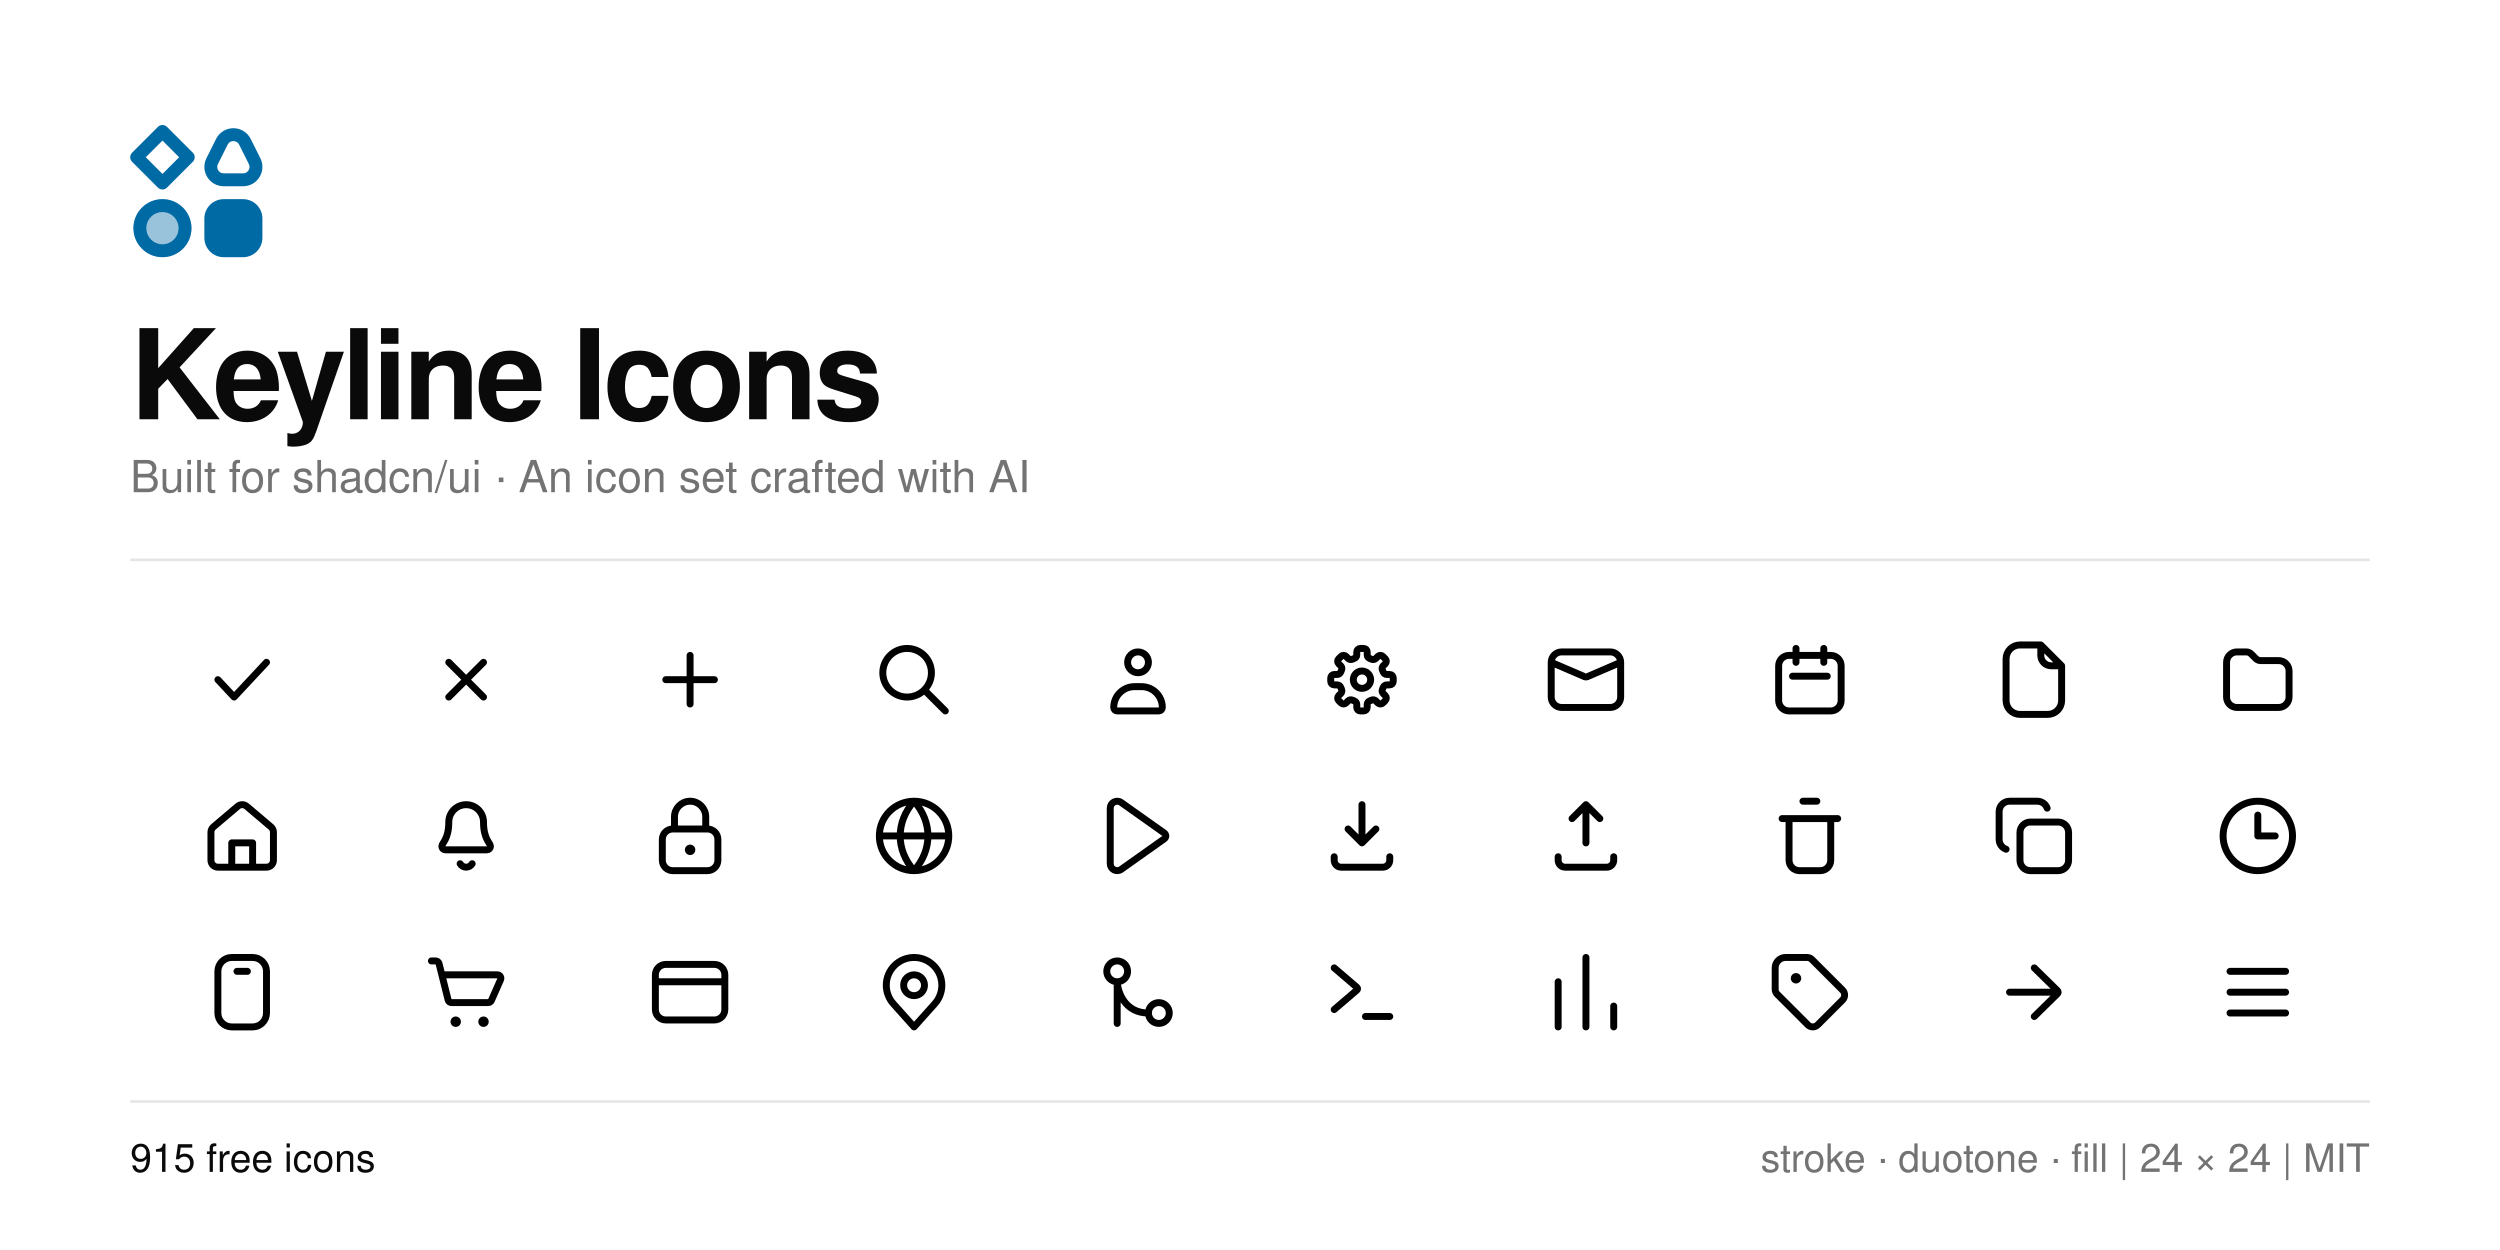
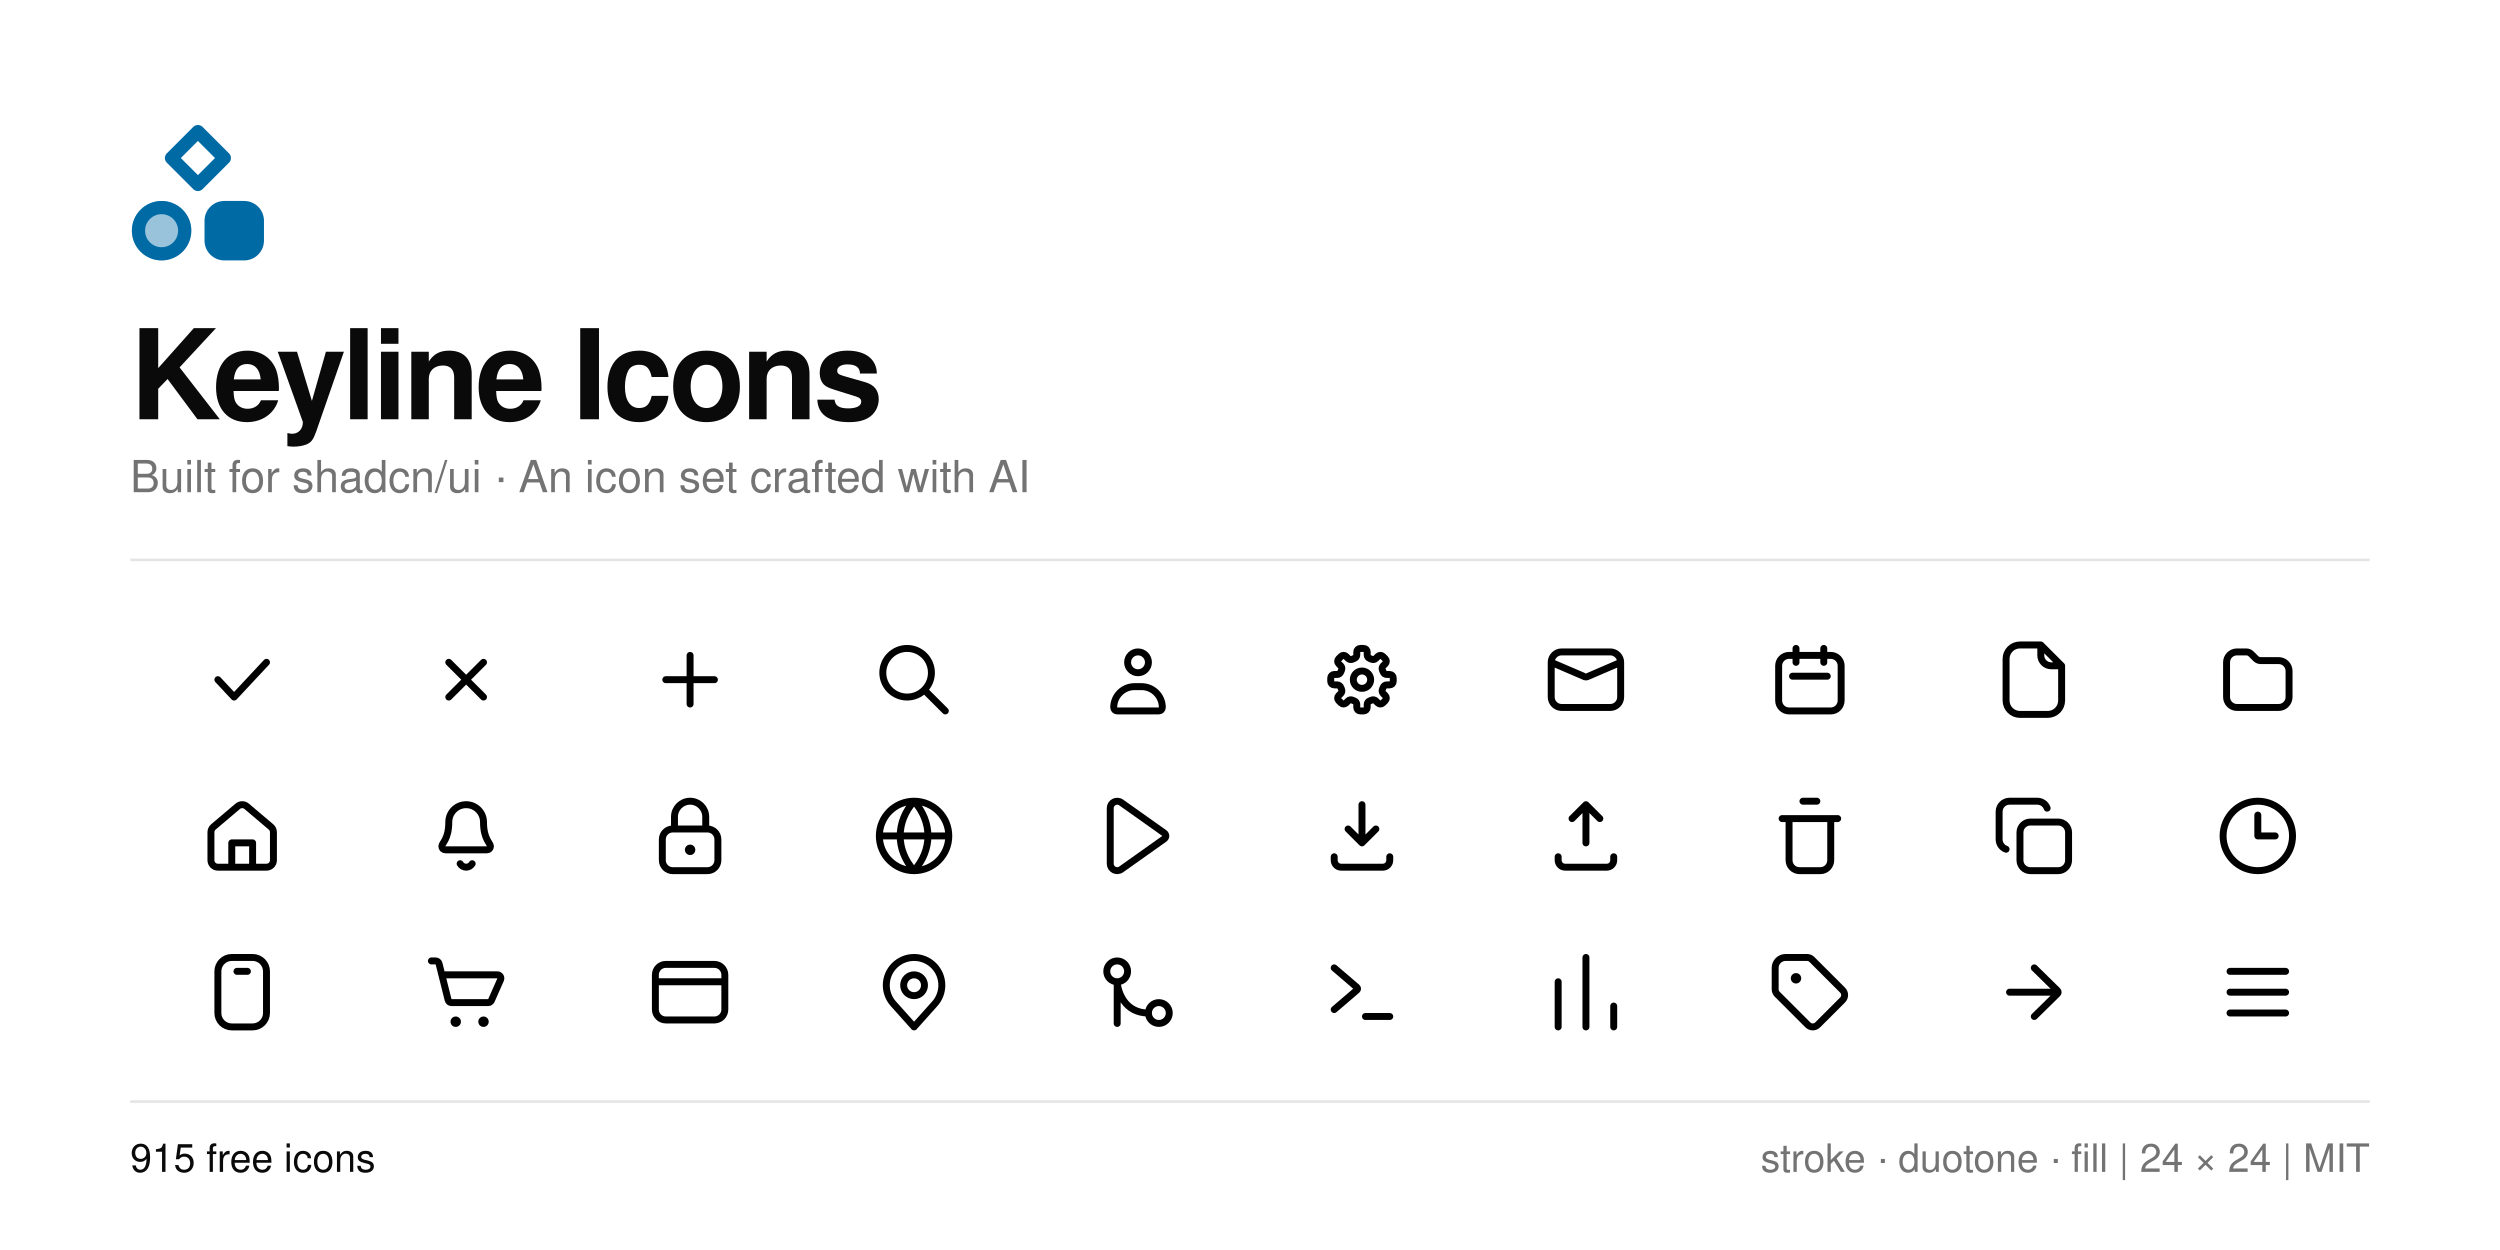
<svg xmlns="http://www.w3.org/2000/svg" width="1920" height="960" viewBox="0 0 1920 960">
  <rect width="1920" height="960" fill="#ffffff" />
-   <g transform="translate(100 96) scale(4.952381) translate(-1.5 -1.5)" color="#006aa5">
-     <path d="M6.5 2.5L10.5 6.5L6.5 10.5L2.5 6.5Z" fill="none" stroke="currentColor" stroke-width="2" stroke-linecap="butt" stroke-linejoin="round" />
-     <path d="M10.212 4.106 C10.949 2.631 13.053 2.631 13.79 4.106 L15.288 7.104 C15.953 8.434 14.986 9.998 13.499 9.998 L10.503 9.998 C9.016 9.998 8.049 8.434 8.713 7.104 L10.212 4.106 Z" transform="translate(5.5 0)" fill="none" stroke="currentColor" stroke-width="2" stroke-linecap="round" stroke-linejoin="round" />
+   <g transform="translate(100 96) scale(5.073171) translate(-1.75 -1.5)" color="#006aa5">
+     <path d="M12 2.5L16 6.5L12 10.5L8 6.5Z" fill="none" stroke="currentColor" stroke-width="2" stroke-linecap="butt" stroke-linejoin="round" />
    <path d="M6.5 13C8.985 13 11 15.015 11 17.5C11 19.985 8.985 22 6.5 22C4.015 22 2 19.985 2 17.5C2 15.015 4.015 13 6.5 13Z" fill="currentColor" fill-opacity="0.4" />
    <path d="M10 17.5C10 19.433 8.433 21 6.5 21C4.567 21 3 19.433 3 17.5C3 15.567 4.567 14 6.5 14C8.433 14 10 15.567 10 17.5Z" fill="none" stroke="currentColor" stroke-width="2" stroke-linecap="round" stroke-linejoin="round" />
    <path d="M19 13C20.657 13 22 14.343 22 16L22 19C22 20.657 20.657 22 19 22L16 22C14.343 22 13 20.657 13 19L13 16C13 14.343 14.343 13 16 13L19 13Z" fill="currentColor" />
  </g>
  <text x="100" y="322" font-family="-apple-system, BlinkMacSystemFont, 'Segoe UI', Helvetica, Arial, sans-serif" font-size="96" font-weight="600" letter-spacing="-3" fill="#0a0a0a">Keyline Icons</text>
  <text x="100" y="378" font-family="-apple-system, BlinkMacSystemFont, 'Segoe UI', Helvetica, Arial, sans-serif" font-size="34" fill="#737373">Built for shadcn/ui · An icon set crafted with AI</text>
  <line x1="100" y1="430" x2="1820" y2="430" stroke="#e5e5e5" stroke-width="2" />
  <g fill="none" stroke="#0a0a0a">
    <g transform="translate(154.00 490) scale(2.666667)" fill="none" stroke="currentColor" stroke-width="2" stroke-linecap="round" stroke-linejoin="round">
      <path d="M5 12L9.667 17L19 7" />
    </g>
    <g transform="translate(326.00 490) scale(2.666667)" fill="none" stroke="currentColor" stroke-width="2" stroke-linecap="round" stroke-linejoin="round">
      <path d="M7 7L17 17M17 7L7 17" />
    </g>
    <g transform="translate(498.00 490) scale(2.666667)" fill="none" stroke="currentColor" stroke-width="2" stroke-linecap="round" stroke-linejoin="round">
      <path d="M5 12H19M11.995 19.005V5.005" />
    </g>
    <g transform="translate(670.00 490) scale(2.666667)" fill="none" stroke="currentColor" stroke-width="2" stroke-linecap="round" stroke-linejoin="round">
      <path d="M17 10C17 13.866 13.866 17 10 17C6.134 17 3 13.866 3 10C3 6.134 6.134 3 10 3C13.866 3 17 6.134 17 10ZM15 15L21 21" />
    </g>
    <g transform="translate(842.00 490) scale(2.666667)" fill="none" stroke="currentColor" stroke-width="2" stroke-linecap="round" stroke-linejoin="round">
      <path d="M11 14H13C16.314 14 19 16.686 19 20C19 20.552 18.552 21 18 21H6C5.448 21 5 20.552 5 20C5 16.686 7.686 14 11 14ZM12 4C13.657 4 15 5.343 15 7C15 8.657 13.657 10 12 10C10.343 10 9 8.657 9 7C9 5.343 10.343 4 12 4Z" />
    </g>
    <g transform="translate(1014.00 490) scale(2.666667)" fill="none" stroke="currentColor" stroke-width="2" stroke-linecap="round" stroke-linejoin="round">
      <path d="M13.5 4.885C13.5 5.348 13.822 5.743 14.257 5.904C14.412 5.962 14.565 6.025 14.714 6.093C15.136 6.287 15.643 6.235 15.971 5.908L16.597 5.282C16.987 4.892 17.62 4.892 18.011 5.282L18.718 5.989C19.108 6.38 19.108 7.013 18.717 7.403L18.092 8.028C17.764 8.356 17.712 8.864 17.906 9.285C17.975 9.435 18.038 9.587 18.096 9.743C18.257 10.178 18.652 10.5 19.116 10.5L20 10.5C20.552 10.5 21 10.948 21 11.5L21 12.5C21 13.052 20.552 13.5 20 13.5L19.116 13.5C18.652 13.5 18.257 13.822 18.096 14.257C18.038 14.412 17.975 14.565 17.906 14.714C17.712 15.136 17.764 15.643 18.092 15.971L18.718 16.597C19.108 16.987 19.108 17.62 18.718 18.011L18.011 18.718C17.62 19.108 16.987 19.108 16.597 18.718L15.971 18.092C15.643 17.764 15.136 17.712 14.714 17.906C14.565 17.974 14.412 18.038 14.257 18.095C13.822 18.256 13.5 18.651 13.5 19.114L13.5 20C13.5 20.552 13.052 21 12.5 21L11.5 21C10.948 21 10.5 20.552 10.5 20L10.5 19.114C10.5 18.651 10.178 18.256 9.743 18.095C9.587 18.038 9.435 17.975 9.285 17.906C8.864 17.712 8.356 17.764 8.028 18.092L7.403 18.717C7.013 19.108 6.38 19.108 5.989 18.718L5.282 18.011C4.892 17.62 4.892 16.987 5.282 16.597L5.908 15.971C6.235 15.643 6.287 15.136 6.093 14.714C6.025 14.565 5.962 14.412 5.904 14.257C5.743 13.822 5.348 13.5 4.885 13.5L4 13.5C3.448 13.5 3 13.052 3 12.5L3 11.5C3 10.948 3.448 10.5 4 10.5L4.885 10.5C5.348 10.5 5.743 10.178 5.904 9.743C5.961 9.587 6.024 9.435 6.093 9.285C6.287 8.864 6.235 8.356 5.907 8.028L5.282 7.403C4.892 7.013 4.892 6.38 5.282 5.989L5.989 5.282C6.38 4.892 7.013 4.892 7.403 5.282L8.028 5.907C8.356 6.235 8.864 6.287 9.285 6.093C9.435 6.024 9.587 5.961 9.743 5.904C10.178 5.743 10.5 5.348 10.5 4.885L10.5 4C10.5 3.448 10.948 3 11.5 3L12.5 3C13.052 3 13.5 3.448 13.5 4L13.5 4.885ZM12 9.5C13.381 9.5 14.5 10.619 14.5 12C14.5 13.381 13.381 14.5 12 14.5C10.619 14.5 9.5 13.381 9.5 12C9.5 10.619 10.619 9.5 12 9.5Z" />
    </g>
    <g transform="translate(1186.00 490) scale(2.666667)" fill="none" stroke="currentColor" stroke-width="2" stroke-linecap="round" stroke-linejoin="round">
      <path d="M5 4H19C20.657 4 22 5.343 22 7V17C22 18.657 20.657 20 19 20H5C3.343 20 2 18.657 2 17V7C2 5.343 3.343 4 5 4ZM2 7L11.293 11C11.715 11.282 12.285 11.282 12.707 11L22 7" />
    </g>
    <g transform="translate(1358.00 490) scale(2.666667)" fill="none" stroke="currentColor" stroke-width="2" stroke-linecap="round" stroke-linejoin="round">
      <path d="M6 5H18C19.657 5 21 6.343 21 8V18C21 19.657 19.657 21 18 21H6C4.343 21 3 19.657 3 18V8C3 6.343 4.343 5 6 5ZM7 11H17M8 3V7M16 3V7" />
    </g>
    <g transform="translate(1530.00 490) scale(2.666667)" fill="none" stroke="currentColor" stroke-width="2" stroke-linecap="round" stroke-linejoin="round">
      <path d="M14 2H8C5.791 2 4 3.791 4 6V18C4 20.209 5.791 22 8 22H16C18.209 22 20 20.209 20 18V8L14 2ZM14 2V5C14 6.657 15.343 8 17 8H20" />
    </g>
    <g transform="translate(1702.00 490) scale(2.666667)" fill="none" stroke="currentColor" stroke-width="2" stroke-linecap="round" stroke-linejoin="round">
      <path d="M3 7C3 5.343 4.343 4 6 4L8.672 4C9.202 4 9.711 4.211 10.086 4.586L11.414 5.914C11.789 6.289 12.298 6.5 12.828 6.5L18 6.5C19.657 6.5 21 7.843 21 9.5L21 17C21 18.657 19.657 20 18 20L6 20C4.343 20 3 18.657 3 17Z" />
    </g>
    <g transform="translate(154.00 610) scale(2.666667)" fill="none" stroke="currentColor" stroke-width="2" stroke-linecap="round" stroke-linejoin="round">
      <path d="M20.293 9.401L13.293 3.47C12.547 2.838 11.453 2.838 10.707 3.47L3.707 9.401C3.259 9.781 3 10.339 3 10.927L3 19C3 20.105 3.895 21 5 21L19 21C20.105 21 21 20.105 21 19L21 10.927C21 10.339 20.741 9.781 20.293 9.401ZM9 21V14H15V21" />
    </g>
    <g transform="translate(326.00 610) scale(2.666667)" fill="none" stroke="currentColor" stroke-width="2" stroke-linecap="round" stroke-linejoin="round">
      <path d="M12 3C14.761 3 17 5.239 17 8C17 13 19 14 19 15C19 15.552 18.552 16 18 16H6C5.448 16 5 15.552 5 15C5 14 7 13 7 8C7 5.239 9.239 3 12 3ZM10.268 20C10.625 20.619 11.286 21 12 21C12.714 21 13.375 20.619 13.732 20" />
    </g>
    <g transform="translate(498.00 610) scale(2.666667)" fill="none" stroke="currentColor" stroke-width="2" stroke-linecap="round" stroke-linejoin="round">
      <path d="M7.5 10V6.5C7.5 4.015 9.515 2 12 2C14.485 2 16.5 4.015 16.5 6.5V10M4 13V19C4 20.657 5.343 22 7 22H17C18.657 22 20 20.657 20 19V13C20 11.343 18.657 10 17 10H7C5.343 10 4 11.343 4 13Z" />
      <path d="M13.5 16C13.5 16.828 12.828 17.5 12 17.5C11.172 17.5 10.5 16.828 10.5 16C10.5 15.172 11.172 14.5 12 14.5C12.828 14.5 13.5 15.172 13.5 16Z" fill="currentColor" stroke="none" />
    </g>
    <g transform="translate(670.00 610) scale(2.666667)" fill="none" stroke="currentColor" stroke-width="2" stroke-linecap="round" stroke-linejoin="round">
      <path d="M22 12C22 17.523 17.523 22 12 22C6.477 22 2 17.523 2 12C2 6.477 6.477 2 12 2C17.523 2 22 6.477 22 12ZM2 12H22M12 2C14.667 5 16 8.5 16 12C16 15.5 14.667 19 12 22C9.333 19 8 15.5 8 12C8 8.5 9.333 5 12 2Z" />
    </g>
    <g transform="translate(842.00 610) scale(2.666667)" fill="none" stroke="currentColor" stroke-width="2" stroke-linecap="round" stroke-linejoin="round">
      <path d="M4 4.004C4 2.38 5.833 1.433 7.157 2.372L19.579 11.184C20.14 11.583 20.14 12.417 19.579 12.816L7.157 21.628C5.833 22.567 4 21.62 4 19.996Z" />
    </g>
    <g transform="translate(1014.00 610) scale(2.666667)" fill="none" stroke="currentColor" stroke-width="2" stroke-linecap="round" stroke-linejoin="round">
      <path d="M12 3V14M8 10L12 14L16 10M4 18V19C4 20.105 4.895 21 6 21H18C19.105 21 20 20.105 20 19V18" />
    </g>
    <g transform="translate(1186.00 610) scale(2.666667)" fill="none" stroke="currentColor" stroke-width="2" stroke-linecap="round" stroke-linejoin="round">
      <path d="M12 14V3M8 7L12 3L16 7M4 18V19C4 20.105 4.895 21 6 21H18C19.105 21 20 20.105 20 19V18" />
    </g>
    <g transform="translate(1358.00 610) scale(2.666667)" fill="none" stroke="currentColor" stroke-width="2" stroke-linecap="round" stroke-linejoin="round">
      <path d="M10 2H14M4 7H20M6 7H18V19C18 20.657 16.657 22 15 22H9C7.343 22 6 20.657 6 19V7Z" />
    </g>
    <g transform="translate(1530.00 610) scale(2.666667)" fill="none" stroke="currentColor" stroke-width="2" stroke-linecap="round" stroke-linejoin="round">
      <path d="M15.828 4C15.405 2.801 14.271 2 13 2H5C3.343 2 2 3.343 2 5V13C2 14.271 2.801 15.405 4 15.828M11 8H19C20.657 8 22 9.343 22 11V19C22 20.657 20.657 22 19 22H11C9.343 22 8 20.657 8 19V11C8 9.343 9.343 8 11 8Z" />
    </g>
    <g transform="translate(1702.00 610) scale(2.666667)" fill="none" stroke="currentColor" stroke-width="2" stroke-linecap="round" stroke-linejoin="round">
      <path d="M12 6L12 12L17 12M12 2C17.523 2 22 6.477 22 12C22 17.523 17.523 22 12 22C6.477 22 2 17.523 2 12C2 6.477 6.477 2 12 2Z" />
    </g>
    <g transform="translate(154.00 730) scale(2.666667)" fill="none" stroke="currentColor" stroke-width="2" stroke-linecap="round" stroke-linejoin="round">
      <path d="M10.5 6H13.5M19 18V6C19 3.791 17.209 2 15 2H9C6.791 2 5 3.791 5 6V18C5 20.209 6.791 22 9 22H15C17.209 22 19 20.209 19 18Z" />
    </g>
    <g transform="translate(326.00 730) scale(2.666667)" fill="none" stroke="currentColor" stroke-width="2" stroke-linecap="round" stroke-linejoin="round">
      <path d="M2 3H3.219C3.678 3 4.078 3.312 4.189 3.757L5 7M5 7H20.998C21.72 7 22.204 7.743 21.913 8.404L19.263 14.404C19.103 14.766 18.744 15 18.348 15H7.781C7.322 15 6.922 14.688 6.811 14.242L5 7Z" />
      <path d="M10.5 20.5C10.5 21.328 9.828 22 9 22C8.172 22 7.5 21.328 7.5 20.5C7.5 19.672 8.172 19 9 19C9.828 19 10.5 19.672 10.5 20.5ZM18.5 20.5C18.5 21.328 17.828 22 17 22C16.172 22 15.5 21.328 15.5 20.5C15.5 19.672 16.172 19 17 19C17.828 19 18.5 19.672 18.5 20.5Z" fill="currentColor" stroke="none" />
    </g>
    <g transform="translate(498.00 730) scale(2.666667)" fill="none" stroke="currentColor" stroke-width="2" stroke-linecap="round" stroke-linejoin="round">
      <path d="M2 9H22M2 7C2 5.343 3.343 4 5 4H19C20.657 4 22 5.343 22 7V17C22 18.657 20.657 20 19 20H5C3.343 20 2 18.657 2 17V7Z" />
    </g>
    <g transform="translate(670.00 730) scale(2.666667)" fill="none" stroke="currentColor" stroke-width="2" stroke-linecap="round" stroke-linejoin="round">
      <path d="M17.963 15.333L12 22L6.037 15.333C4.725 13.867 4 11.968 4 10C4 5.582 7.582 2 12 2C16.418 2 20 5.582 20 10C20 11.968 19.275 13.867 17.963 15.333ZM15 10C15 11.657 13.657 13 12 13C10.343 13 9 11.657 9 10C9 8.343 10.343 7 12 7C13.657 7 15 8.343 15 10Z" />
    </g>
    <g transform="translate(842.00 730) scale(2.666667)" fill="none" stroke="currentColor" stroke-width="2" stroke-linecap="round" stroke-linejoin="round">
      <path d="M6 21V9C6.167 12 8.2 18 15 18M6 9C7.657 9 9 7.657 9 6C9 4.343 7.657 3 6 3C4.343 3 3 4.343 3 6C3 7.657 4.343 9 6 9ZM18 21C19.657 21 21 19.657 21 18C21 16.343 19.657 15 18 15C16.343 15 15 16.343 15 18C15 19.657 16.343 21 18 21Z" />
    </g>
    <g transform="translate(1014.00 730) scale(2.666667)" fill="none" stroke="currentColor" stroke-width="2" stroke-linecap="round" stroke-linejoin="round">
      <path d="M4 5L10.557 10.62C10.79 10.82 10.79 11.18 10.557 11.38L4 17M20 19H13" />
    </g>
    <g transform="translate(1186.00 730) scale(2.666667)" fill="none" stroke="currentColor" stroke-width="2" stroke-linecap="round" stroke-linejoin="round">
      <path d="M4 9V22M12 2V22M20 16V22" />
    </g>
    <g transform="translate(1358.00 730) scale(2.666667)" fill="none" stroke="currentColor" stroke-width="2" stroke-linecap="round" stroke-linejoin="round">
      <path d="M2 5C2 3.343 3.343 2 5 2L11.172 2C11.702 2 12.211 2.211 12.586 2.586L21.414 11.414C22.195 12.195 22.195 13.462 21.414 14.243L14.243 21.414C13.462 22.195 12.195 22.195 11.414 21.414L2.586 12.586C2.211 12.211 2 11.702 2 11.172Z" />
      <path d="M9.5 8C9.5 8.828 8.828 9.5 8 9.5C7.172 9.5 6.5 8.828 6.5 8C6.5 7.172 7.172 6.5 8 6.5C8.828 6.5 9.5 7.172 9.5 8Z" fill="currentColor" stroke="none" />
    </g>
    <g transform="translate(1530.00 730) scale(2.666667)" fill="none" stroke="currentColor" stroke-width="2" stroke-linecap="round" stroke-linejoin="round">
      <path d="M5 12H18.059M12.123 5L18.826 11.588C19.058 11.815 19.058 12.185 18.826 12.412L12.123 19" />
    </g>
    <g transform="translate(1702.00 730) scale(2.666667)" fill="none" stroke="currentColor" stroke-width="2" stroke-linecap="round" stroke-linejoin="round">
      <path d="M4 6H20M4 12H20M4 18H20" />
    </g>
  </g>
  <line x1="100" y1="846" x2="1820" y2="846" stroke="#e5e5e5" stroke-width="2" />
  <text x="100" y="900" font-family="-apple-system, BlinkMacSystemFont, 'Segoe UI', Helvetica, Arial, sans-serif" font-size="30" fill="#0a0a0a">915 free icons</text>
  <text x="1820" y="900" text-anchor="end" font-family="-apple-system, BlinkMacSystemFont, 'Segoe UI', Helvetica, Arial, sans-serif" font-size="30" fill="#737373">stroke · duotone · fill  |  24 × 24  |  MIT</text>
</svg>
